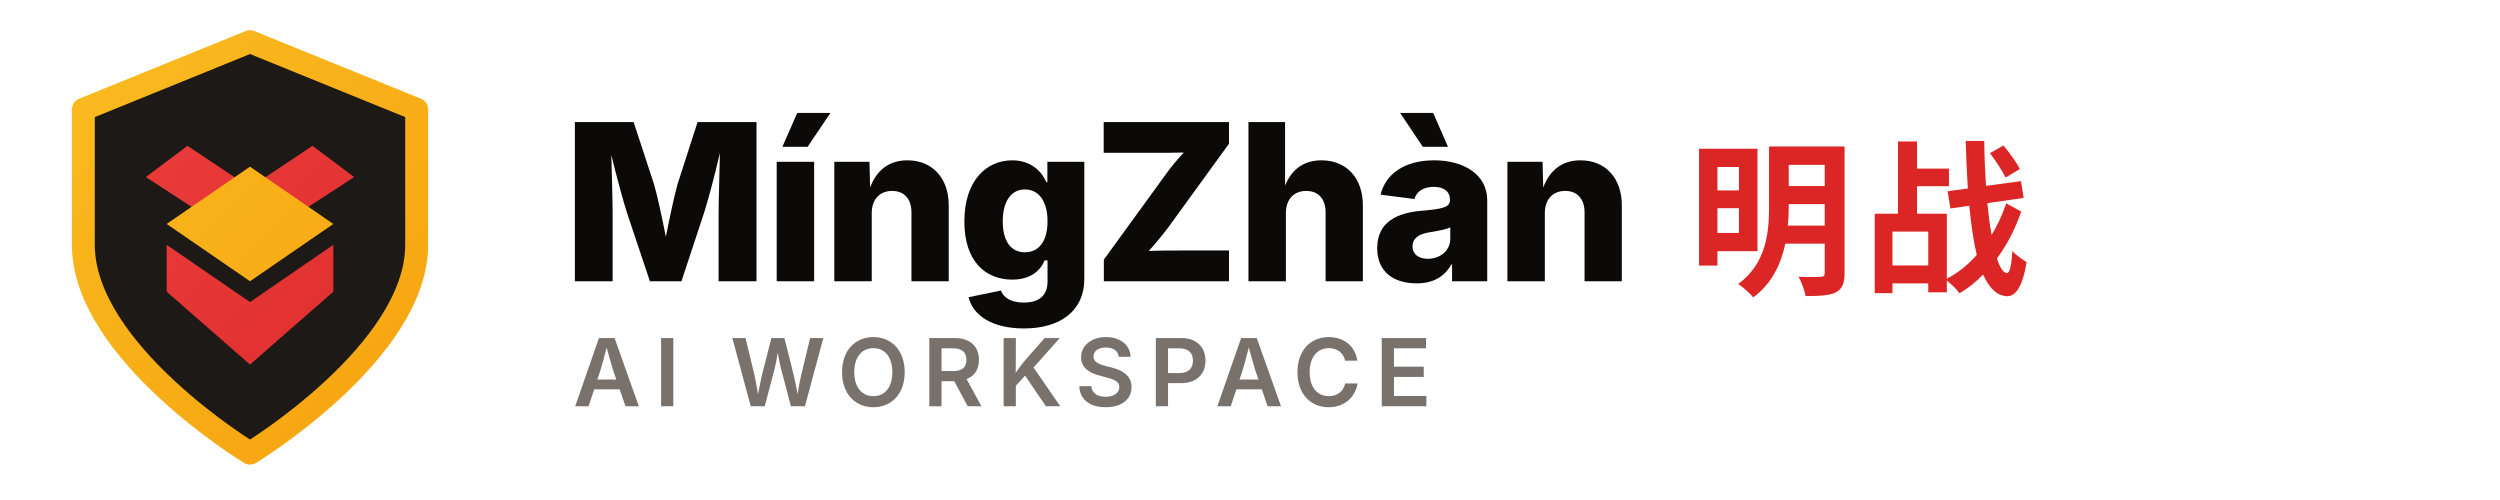
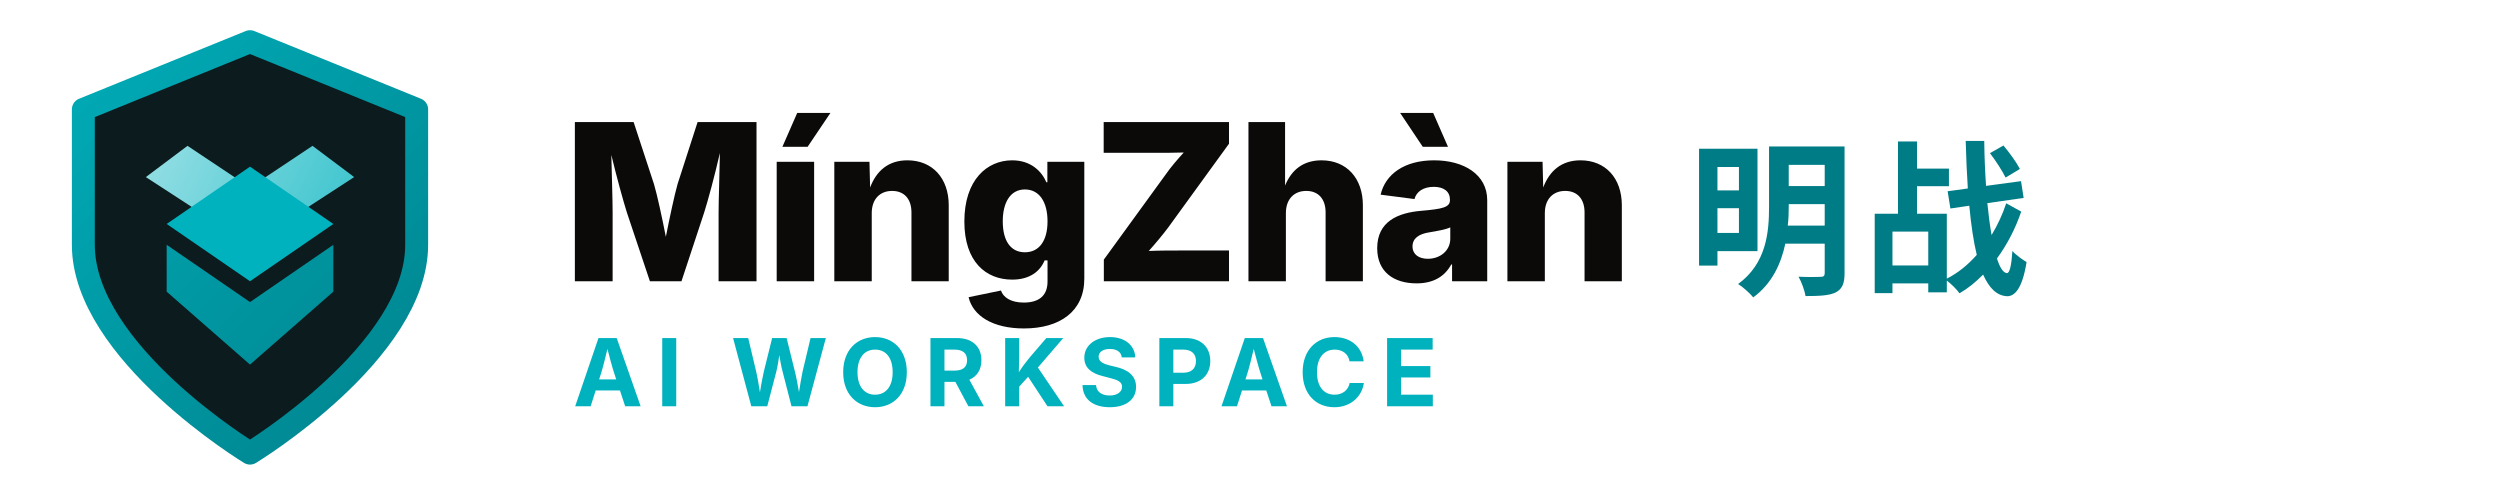
<svg xmlns="http://www.w3.org/2000/svg" viewBox="0 0 240 48" fill="none">
  <defs>
-     <linearGradient id="mzGoldLogo" x1="0" y1="0" x2="48" y2="48" gradientUnits="userSpaceOnUse">
-       <stop offset="0%" stop-color="#FBBF24" />
-       <stop offset="100%" stop-color="#F59E0B" />
+     <linearGradient id="mzTealLogo" x1="0" y1="0" x2="48" y2="48" gradientUnits="userSpaceOnUse">
+       <stop offset="0%" stop-color="#00b2be" />
+       <stop offset="100%" stop-color="#007c86" />
    </linearGradient>
-     <linearGradient id="mzCrimsonLogo" x1="0" y1="0" x2="48" y2="48" gradientUnits="userSpaceOnUse">
-       <stop offset="0%" stop-color="#EF4444" />
-       <stop offset="100%" stop-color="#DC2626" />
+     <linearGradient id="mzGlowLogo" x1="0" y1="0" x2="48" y2="24" gradientUnits="userSpaceOnUse">
+       <stop offset="0%" stop-color="#e6f7f9" />
+       <stop offset="100%" stop-color="#00b2be" />
    </linearGradient>
  </defs>
  <g transform="translate(0, 0)">
-     <path d="M24 4L40 10.5V23.5C40 33.8 24 43.5 24 43.5C24 43.5 8 33.8 8 23.5V10.5L24 4Z" fill="#1C1917" stroke="url(#mzGoldLogo)" stroke-width="2.2" stroke-linejoin="round" />
-     <path d="M14 17L24 23.5L34 17L30 14L24 18L18 14L14 17Z" fill="url(#mzCrimsonLogo)" />
-     <path d="M24 16L32 21.5L24 27L16 21.5L24 16Z" fill="url(#mzGoldLogo)" />
-     <path d="M24 29L32 23.5V28L24 35L16 28V23.5L24 29Z" fill="url(#mzCrimsonLogo)" />
+     <path d="M24 4L40 10.5V23.5C40 33.8 24 43.5 24 43.5C24 43.5 8 33.8 8 23.5V10.5L24 4Z" fill="#0C1B1E" stroke="url(#mzTealLogo)" stroke-width="2.2" stroke-linejoin="round" />
+     <path d="M14 17L24 23.5L34 17L30 14L24 18L18 14L14 17Z" fill="url(#mzGlowLogo)" />
+     <path d="M24 16L32 21.5L24 27L16 21.5L24 16Z" fill="#00b2be" />
+     <path d="M24 29L32 23.5V28L24 35L16 28V23.5L24 29Z" fill="url(#mzTealLogo)" />
  </g>
  <text x="54" y="27" font-family="system-ui, -apple-system, sans-serif" font-size="21" font-weight="800" fill="#0C0A09" letter-spacing="-0.02em">MíngZhàn</text>
-   <text x="162" y="27" font-family="system-ui, -apple-system, sans-serif" font-size="16" font-weight="600" fill="#DC2626" letter-spacing="0.05em">明战</text>
-   <text x="55" y="39" font-family="system-ui, -apple-system, sans-serif" font-size="9" font-weight="600" fill="#78716C" letter-spacing="0.14em">AI WORKSPACE</text>
+   <text x="162" y="27" font-family="system-ui, -apple-system, sans-serif" font-size="16" font-weight="600" fill="#007c86" letter-spacing="0.05em">明战</text>
+   <text x="55" y="39" font-family="system-ui, -apple-system, sans-serif" font-size="9" font-weight="700" fill="#00b2be" letter-spacing="0.14em">AI WORKSPACE</text>
</svg>
